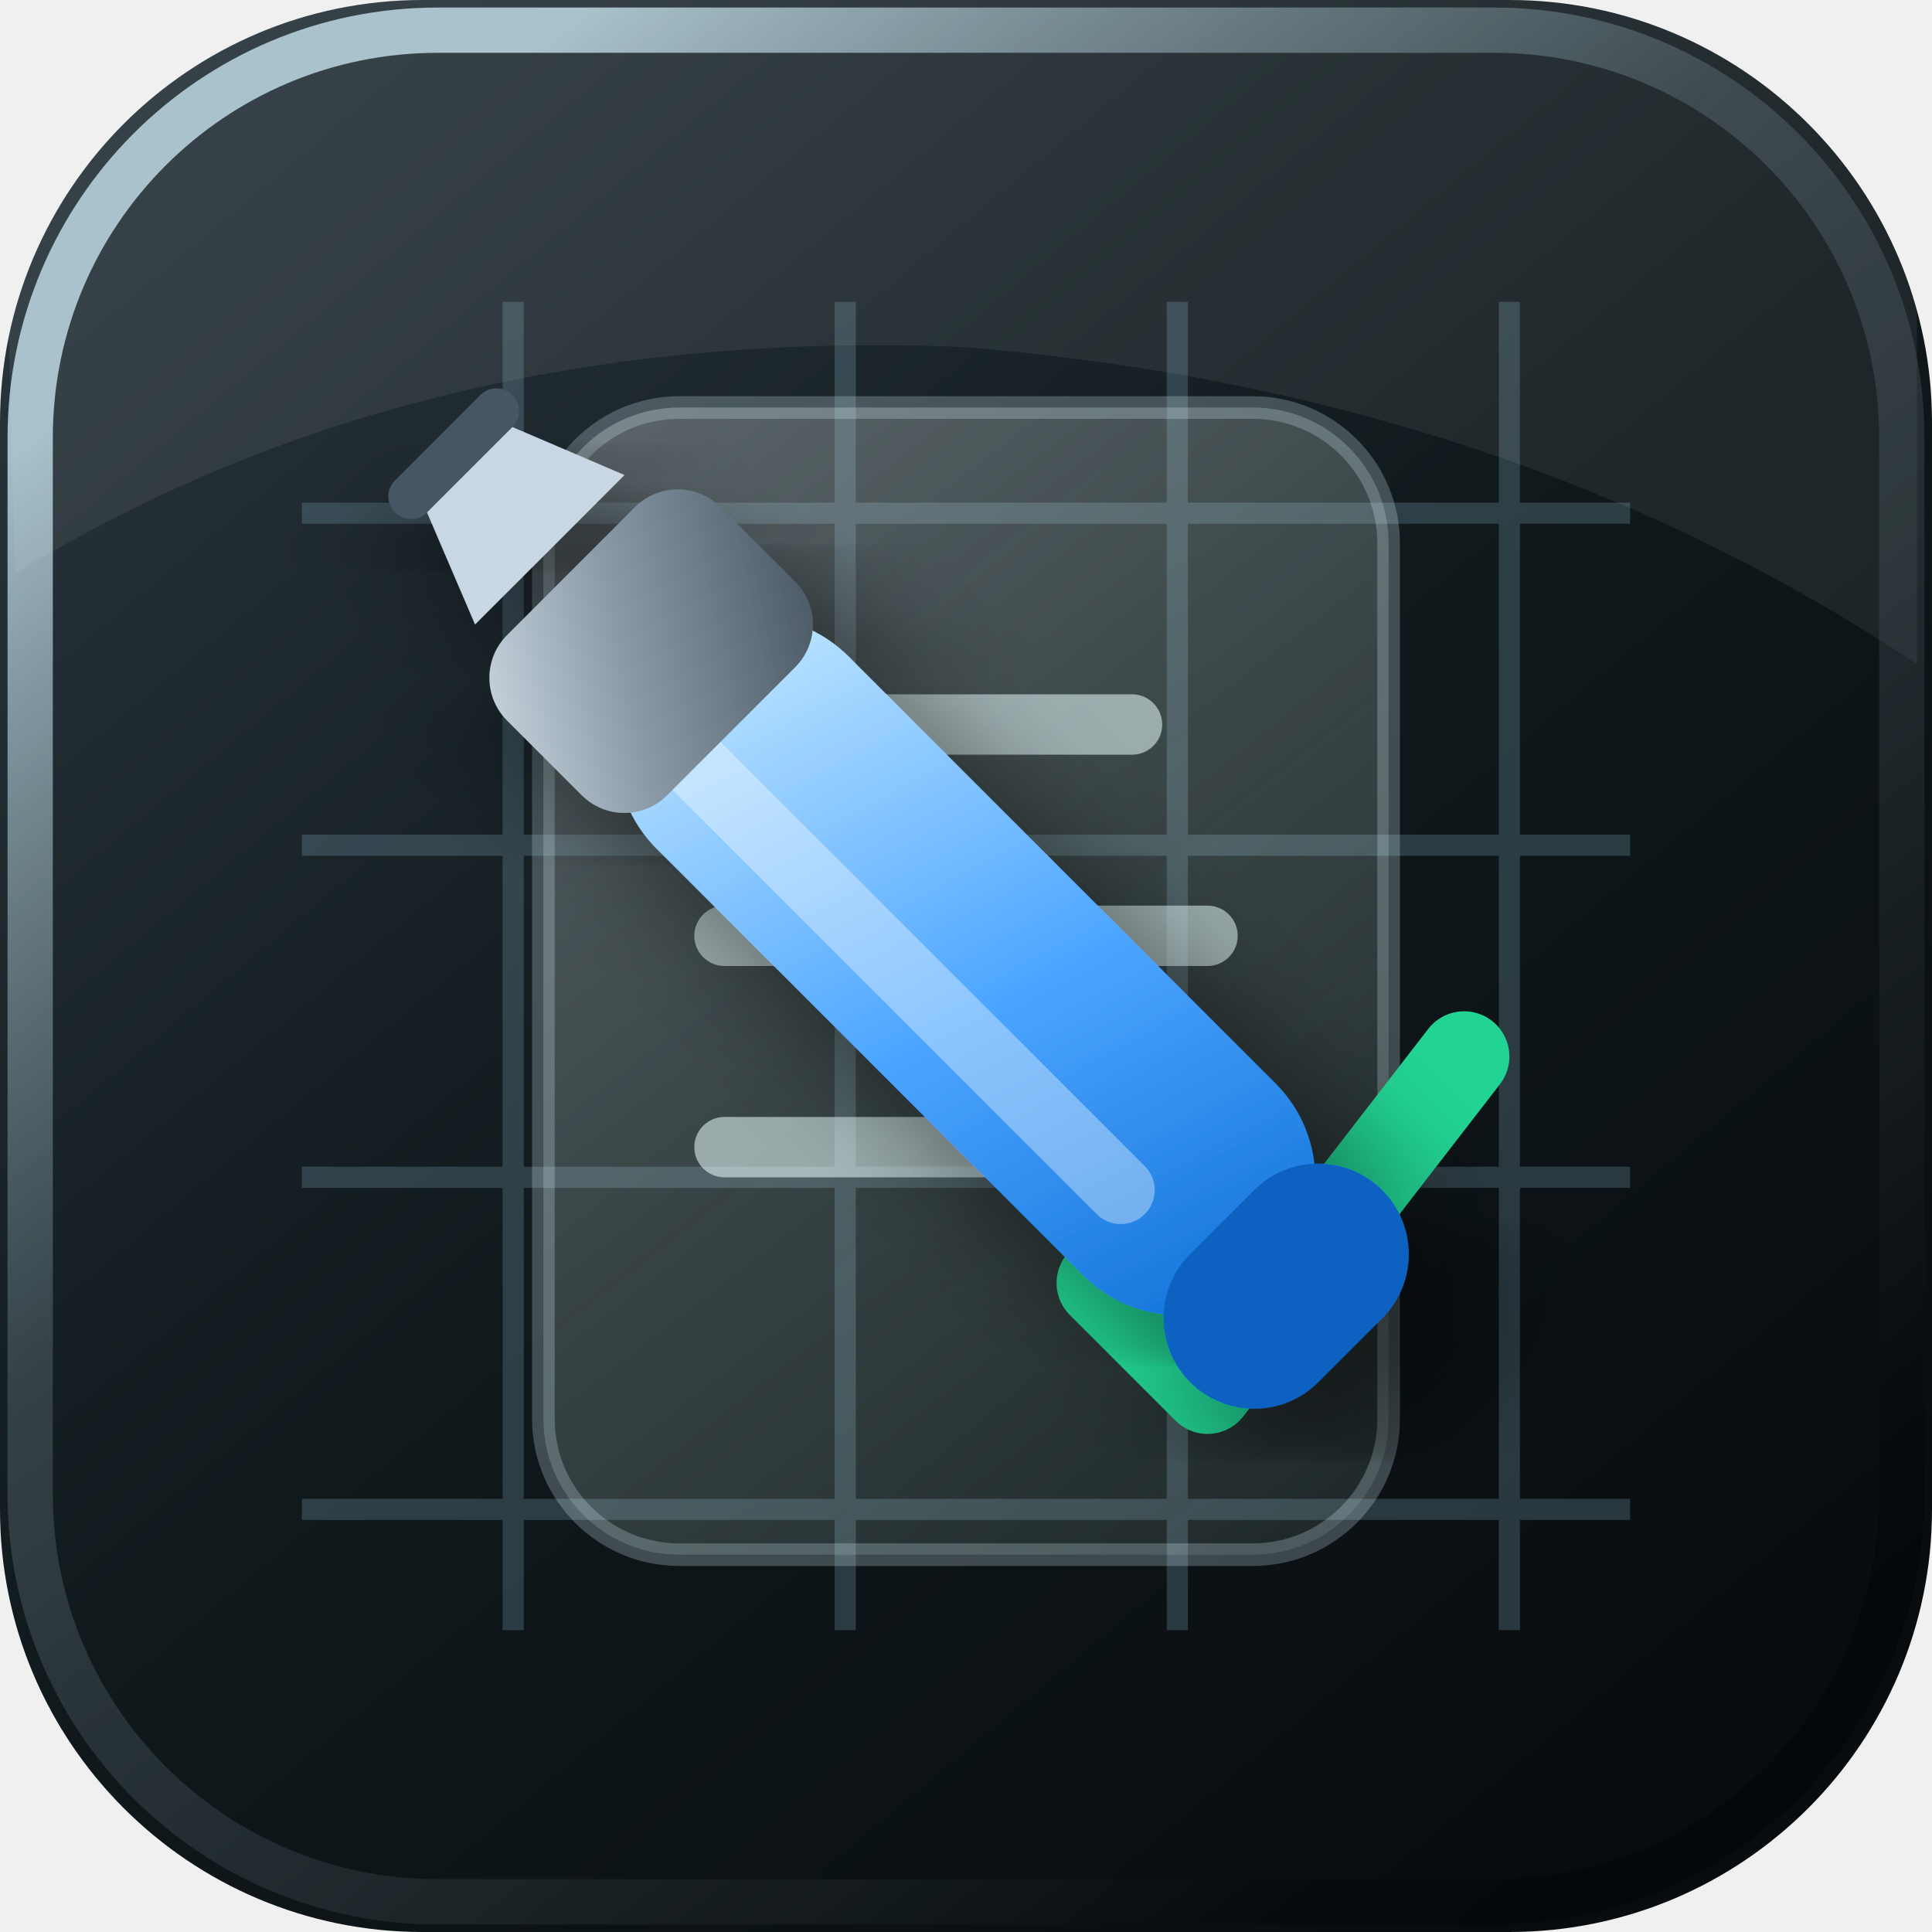
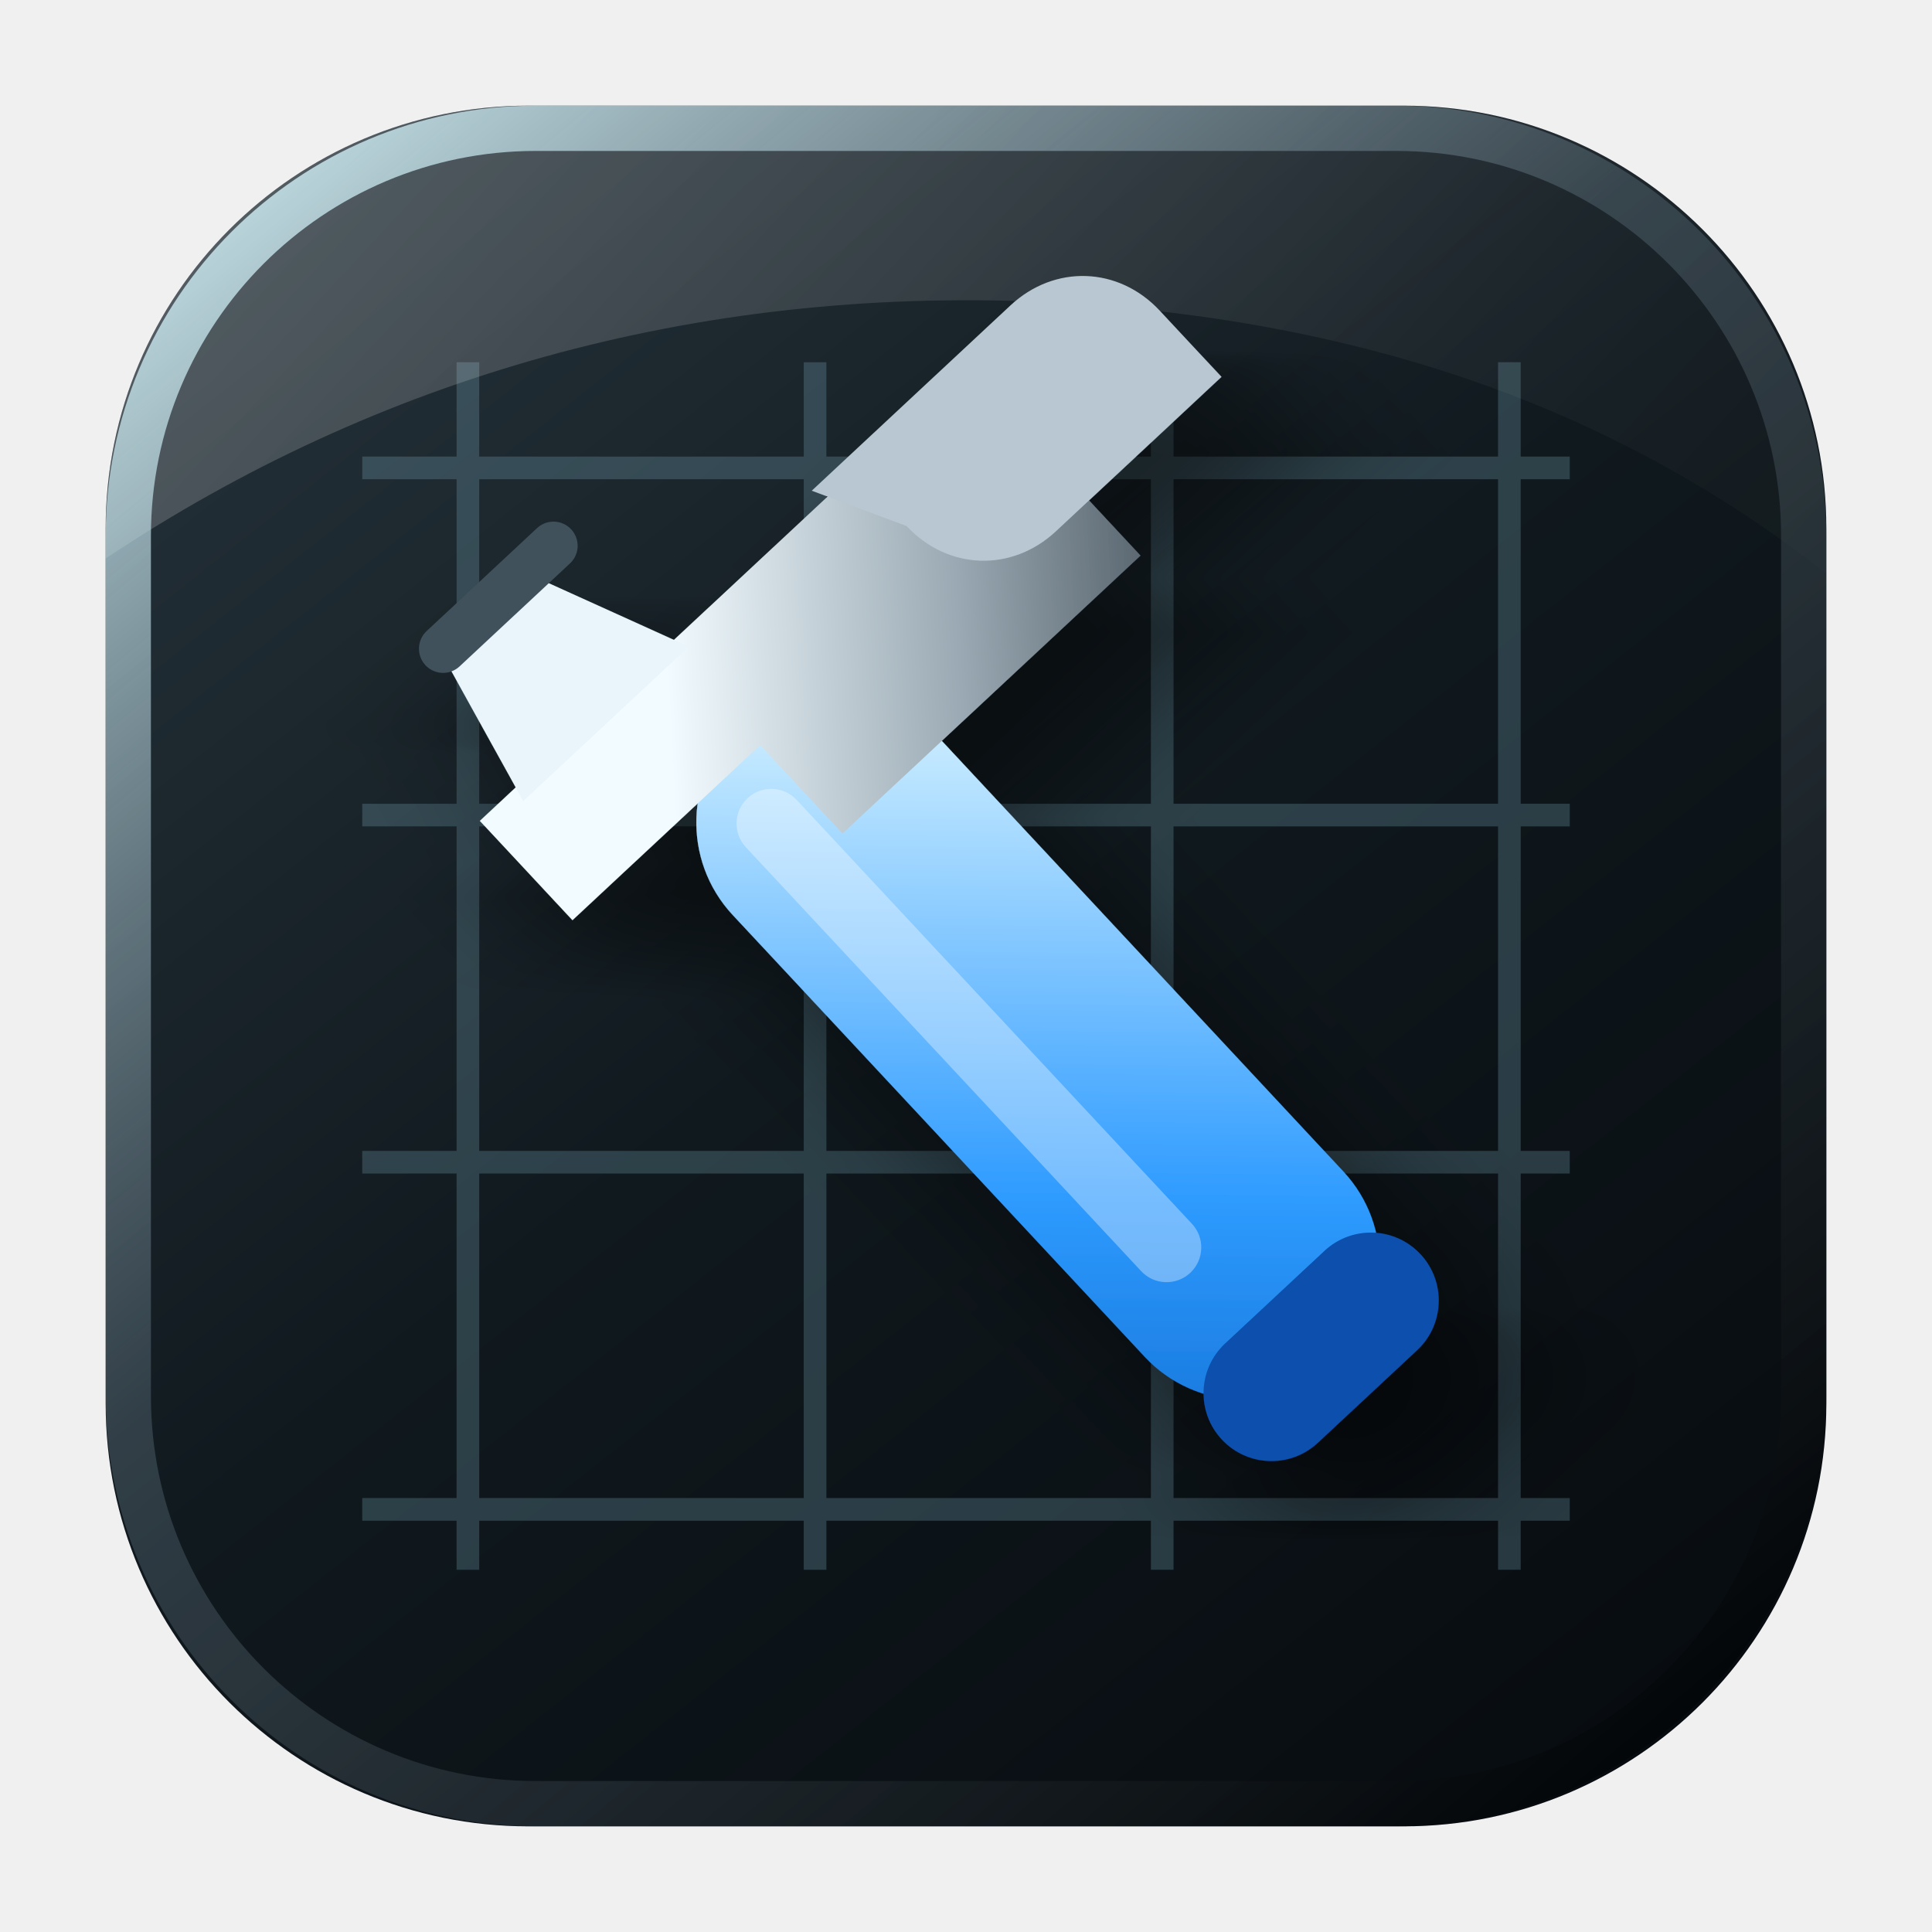
<svg xmlns="http://www.w3.org/2000/svg" viewBox="0 0 128 128" role="img" aria-labelledby="title desc">
  <defs>
-     <linearGradient id="tile" x1="18" y1="10" x2="110" y2="120" gradientUnits="userSpaceOnUse">
-       <stop offset="0" stop-color="#27333a" />
-       <stop offset="0.48" stop-color="#10191c" />
-       <stop offset="1" stop-color="#080c0f" />
+     <linearGradient id="tile" x1="18" y1="8" x2="108" y2="122" gradientUnits="userSpaceOnUse">
+       <stop offset="0" stop-color="#26333b" />
+       <stop offset="0.48" stop-color="#10191e" />
+       <stop offset="1" stop-color="#070b0f" />
    </linearGradient>
-     <linearGradient id="edge" x1="24" y1="12" x2="104" y2="116" gradientUnits="userSpaceOnUse">
-       <stop offset="0" stop-color="#d7f5ff" stop-opacity="0.72" />
-       <stop offset="0.38" stop-color="#8aa2ad" stop-opacity="0.26" />
-       <stop offset="1" stop-color="#000000" stop-opacity="0.34" />
+     <linearGradient id="shine" x1="14" y1="8" x2="98" y2="86" gradientUnits="userSpaceOnUse">
+       <stop offset="0" stop-color="#ffffff" stop-opacity="0.22" />
+       <stop offset="0.62" stop-color="#ffffff" stop-opacity="0.04" />
+       <stop offset="1" stop-color="#ffffff" stop-opacity="0" />
    </linearGradient>
-     <linearGradient id="sheet" x1="37" y1="30" x2="91" y2="100" gradientUnits="userSpaceOnUse">
-       <stop offset="0" stop-color="#f5fbff" stop-opacity="0.28" />
-       <stop offset="1" stop-color="#d6fff0" stop-opacity="0.1" />
+     <linearGradient id="edge" x1="20" y1="10" x2="108" y2="116" gradientUnits="userSpaceOnUse">
+       <stop offset="0" stop-color="#d8f8ff" stop-opacity="0.78" />
+       <stop offset="0.42" stop-color="#6d8290" stop-opacity="0.34" />
+       <stop offset="1" stop-color="#000000" stop-opacity="0.45" />
    </linearGradient>
-     <linearGradient id="toolBlue" x1="55" y1="92" x2="73" y2="32" gradientUnits="userSpaceOnUse">
-       <stop offset="0" stop-color="#1172d8" />
-       <stop offset="0.42" stop-color="#4ca5ff" />
+     <linearGradient id="handle" x1="38" y1="94" x2="78" y2="52" gradientUnits="userSpaceOnUse">
+       <stop offset="0" stop-color="#0b63c8" />
+       <stop offset="0.42" stop-color="#2e9bff" />
      <stop offset="1" stop-color="#d7f3ff" />
    </linearGradient>
-     <linearGradient id="metal" x1="49" y1="25" x2="78" y2="44" gradientUnits="userSpaceOnUse">
-       <stop offset="0" stop-color="#edf7ff" />
-       <stop offset="0.45" stop-color="#8b9ba8" />
-       <stop offset="1" stop-color="#32404b" />
+     <linearGradient id="metal" x1="63" y1="36" x2="94" y2="62" gradientUnits="userSpaceOnUse">
+       <stop offset="0" stop-color="#f2fbff" />
+       <stop offset="0.48" stop-color="#9aa9b3" />
+       <stop offset="1" stop-color="#303b45" />
    </linearGradient>
-     <filter id="drop" x="-20%" y="-20%" width="140%" height="140%" color-interpolation-filters="sRGB">
-       <feDropShadow dx="0" dy="5" stdDeviation="4" flood-color="#000000" flood-opacity="0.48" />
+     <filter id="shadow" x="-20%" y="-20%" width="140%" height="140%" color-interpolation-filters="sRGB">
+       <feDropShadow dx="0" dy="7" stdDeviation="4" flood-color="#000000" flood-opacity="0.5" />
    </filter>
-     <clipPath id="round">
-       <rect width="128" height="128" rx="28" />
+     <clipPath id="clip">
+       <rect x="7" y="7" width="114" height="114" rx="28" />
    </clipPath>
  </defs>
-   <g clip-path="url(#round)">
-     <rect width="128" height="128" fill="url(#tile)" />
-     <path d="M20 34h88M20 56h88M20 78h88M20 100h88M34 20v88M56 20v88M78 20v88M100 20v88" fill="none" stroke="#8bb2c4" stroke-width="1.4" stroke-opacity="0.25" />
-     <path d="M1 38c18-11 39-16 63-15 24 2 45 9 63 21V0H0z" fill="#ffffff" opacity="0.07" />
-     <rect x="36" y="27" width="56" height="76" rx="9" fill="url(#sheet)" stroke="#dff9ff" stroke-opacity="0.24" stroke-width="1.5" />
-     <path d="M48 48h27M48 62h32M48 76h20" fill="none" stroke="#eaffff" stroke-linecap="round" stroke-width="4" stroke-opacity="0.55" />
-     <path d="m73 85 7 7 17-22" fill="none" stroke="#22d494" stroke-linecap="round" stroke-linejoin="round" stroke-width="6" />
-     <g transform="rotate(-45 64 64)" filter="url(#drop)">
-       <rect x="55" y="35" width="18" height="58" rx="9" fill="url(#toolBlue)" />
-       <rect x="58.5" y="39" width="4.5" height="45" rx="2.25" fill="#ffffff" opacity="0.36" />
-       <rect x="54" y="27" width="20" height="15" rx="4" fill="url(#metal)" />
-       <path d="M57 25h14l-4-10h-6z" fill="#c8d7e3" />
-       <path d="M60 16h8" stroke="#465765" stroke-width="3" stroke-linecap="round" />
-       <rect x="55" y="88" width="18" height="12" rx="6" fill="#0b62c1" />
+   <g clip-path="url(#clip)">
+     <rect x="7" y="7" width="114" height="114" fill="url(#tile)" />
+     <path d="M24 31h80M24 54h80M24 77h80M24 100h80M31 24v80M54 24v80M77 24v80M100 24v80" fill="none" stroke="#7fb1c5" stroke-width="1.5" stroke-opacity="0.26" />
+     <path d="M7 37c18-12 39-18 62-17 21 1 38 7 52 18V7H7z" fill="url(#shine)" />
+     <g filter="url(#shadow)" transform="rotate(-43 64 64)">
+       <rect x="55" y="42" width="18" height="58" rx="9" fill="url(#handle)" />
+       <rect x="58.7" y="46" width="4.6" height="43" rx="2.3" fill="#ffffff" opacity="0.34" />
+       <path d="M47 35h35c5 0 9 4 9 9v8H64v-8H47z" fill="url(#metal)" />
+       <path d="M78 34h18c4 0 7 3 7 7v6H88c-4 0-7-3-7-7z" fill="#b8c7d1" />
+       <path d="M50 36h15l-5-12h-7z" fill="#e9f4fb" />
+       <path d="M53 25h10" stroke="#41515c" stroke-width="3.2" stroke-linecap="round" />
+       <rect x="55" y="94" width="18" height="9" rx="4.5" fill="#0a4fac" />
    </g>
  </g>
-   <rect x="2" y="2" width="124" height="124" rx="27" fill="none" stroke="url(#edge)" stroke-width="3" />
+   <rect x="8.5" y="8.5" width="111" height="111" rx="27" fill="none" stroke="url(#edge)" stroke-width="3" />
</svg>
